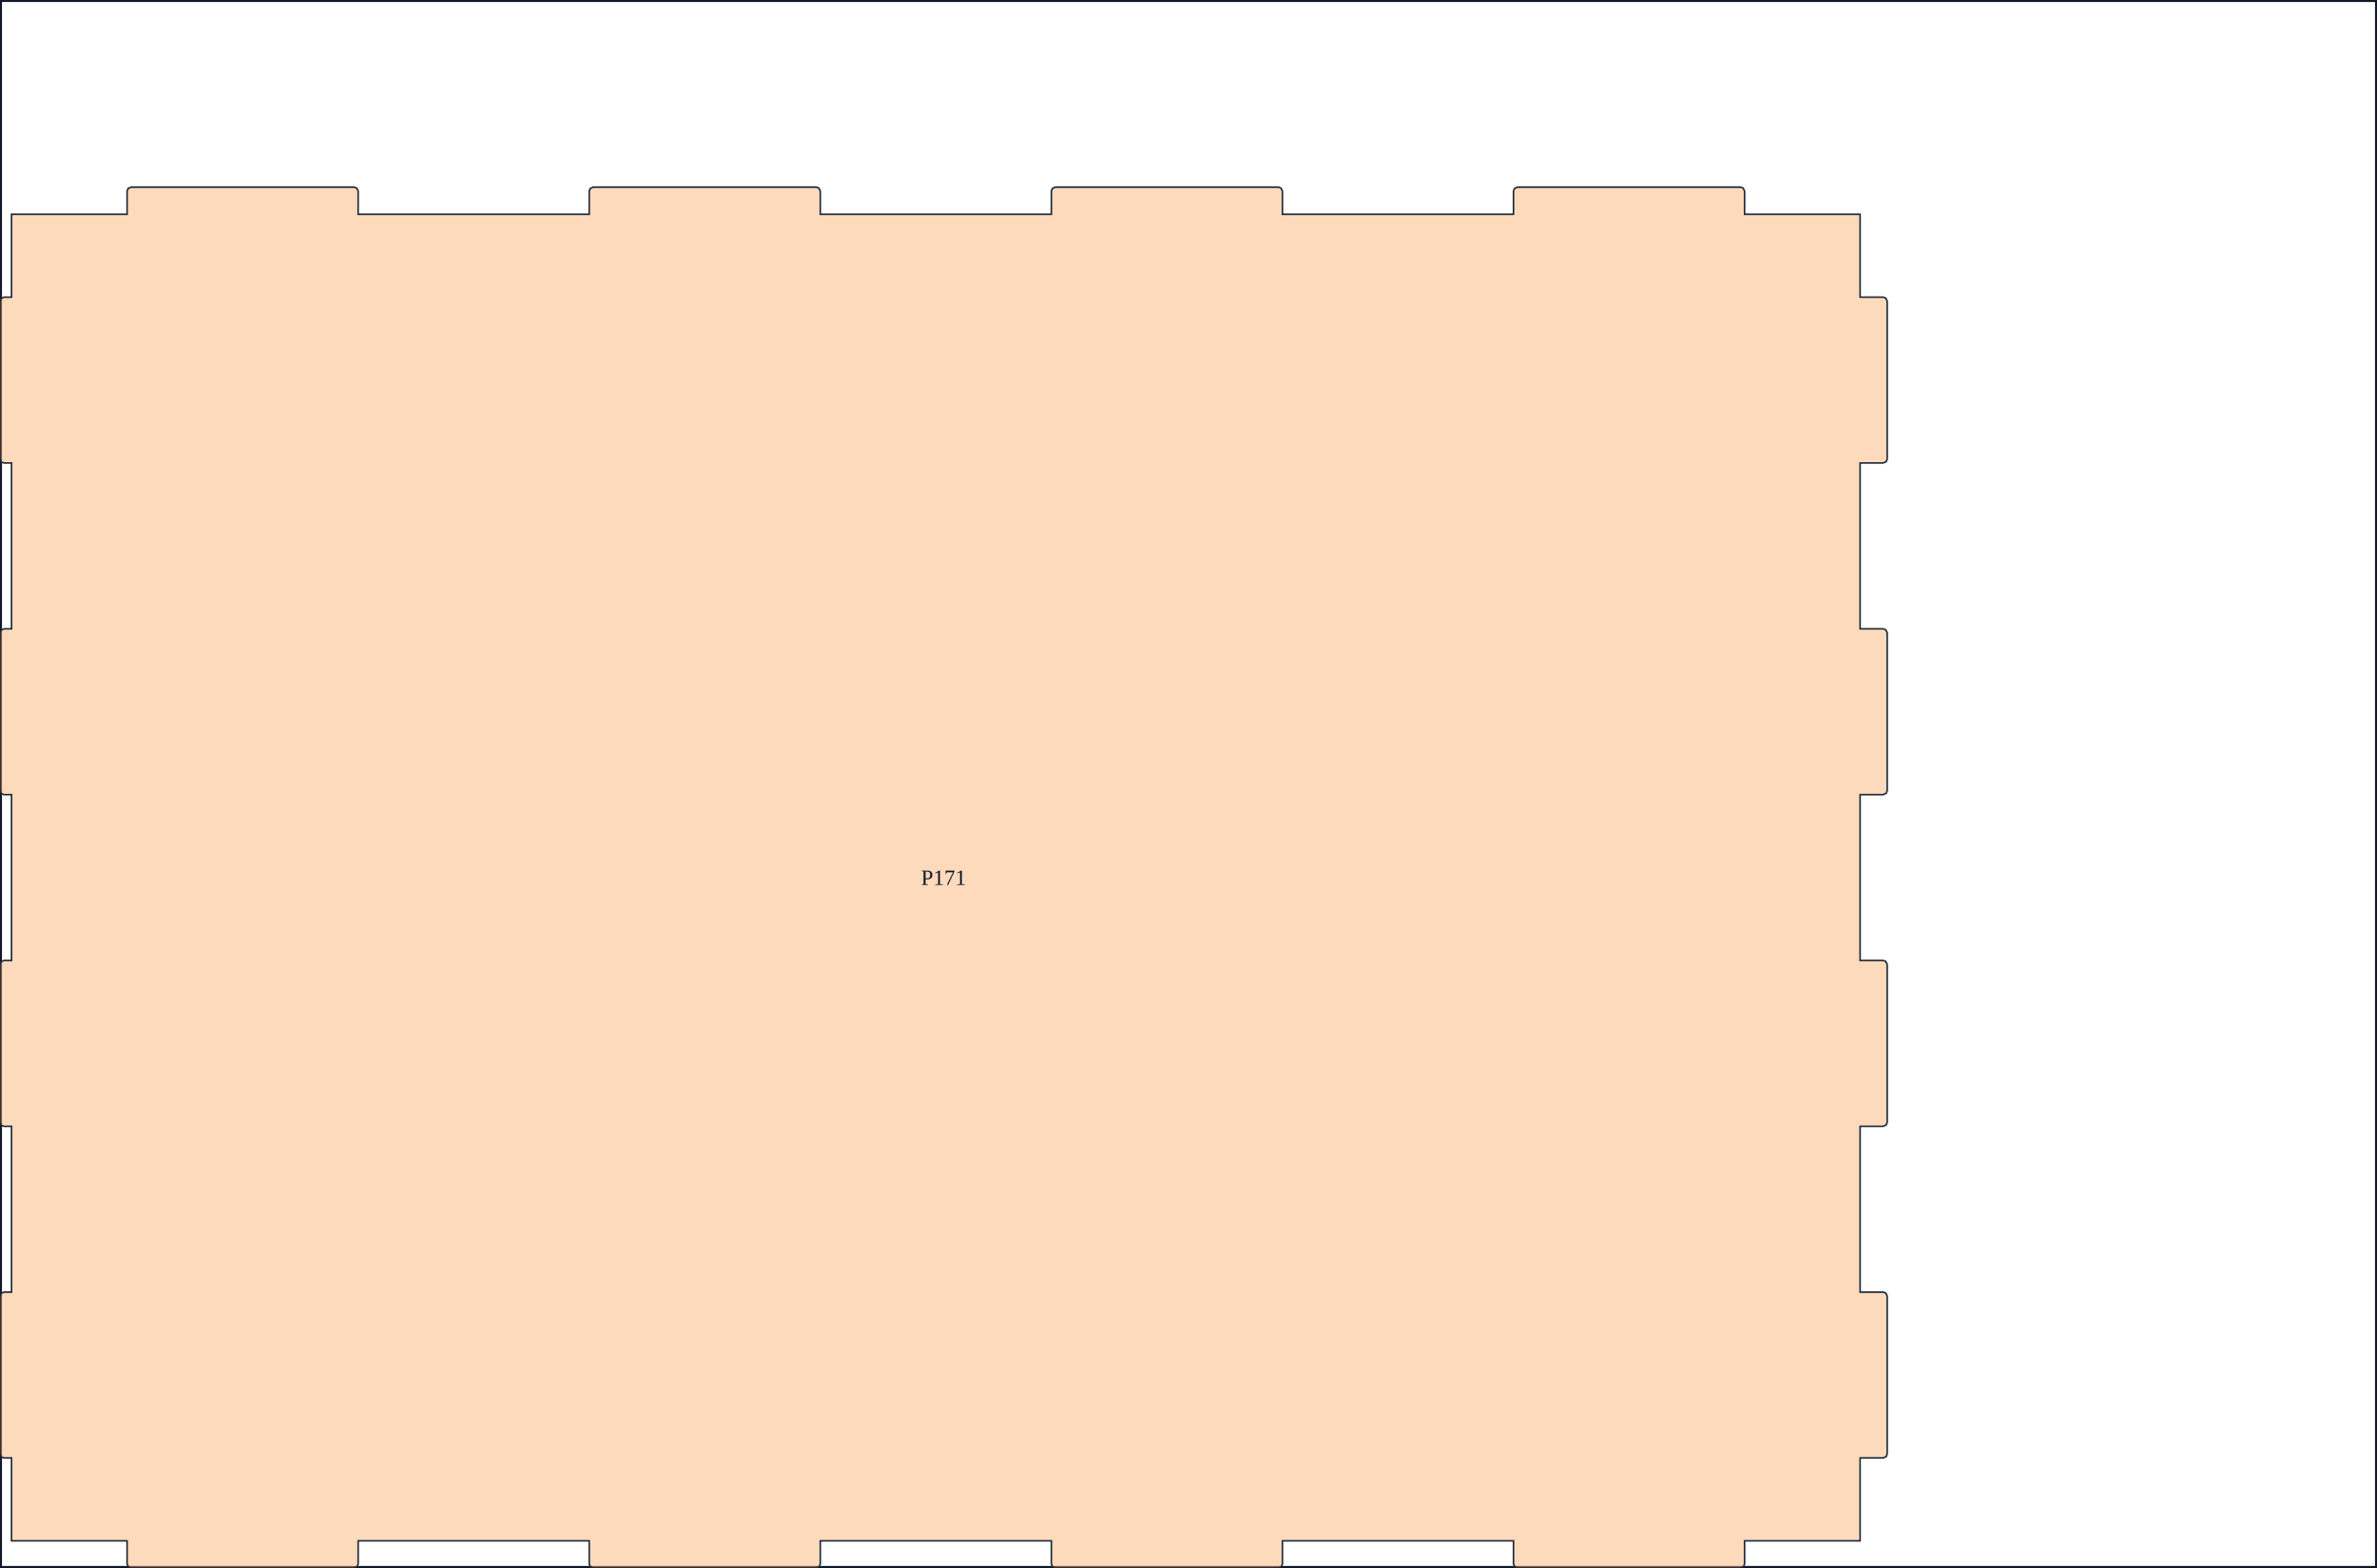
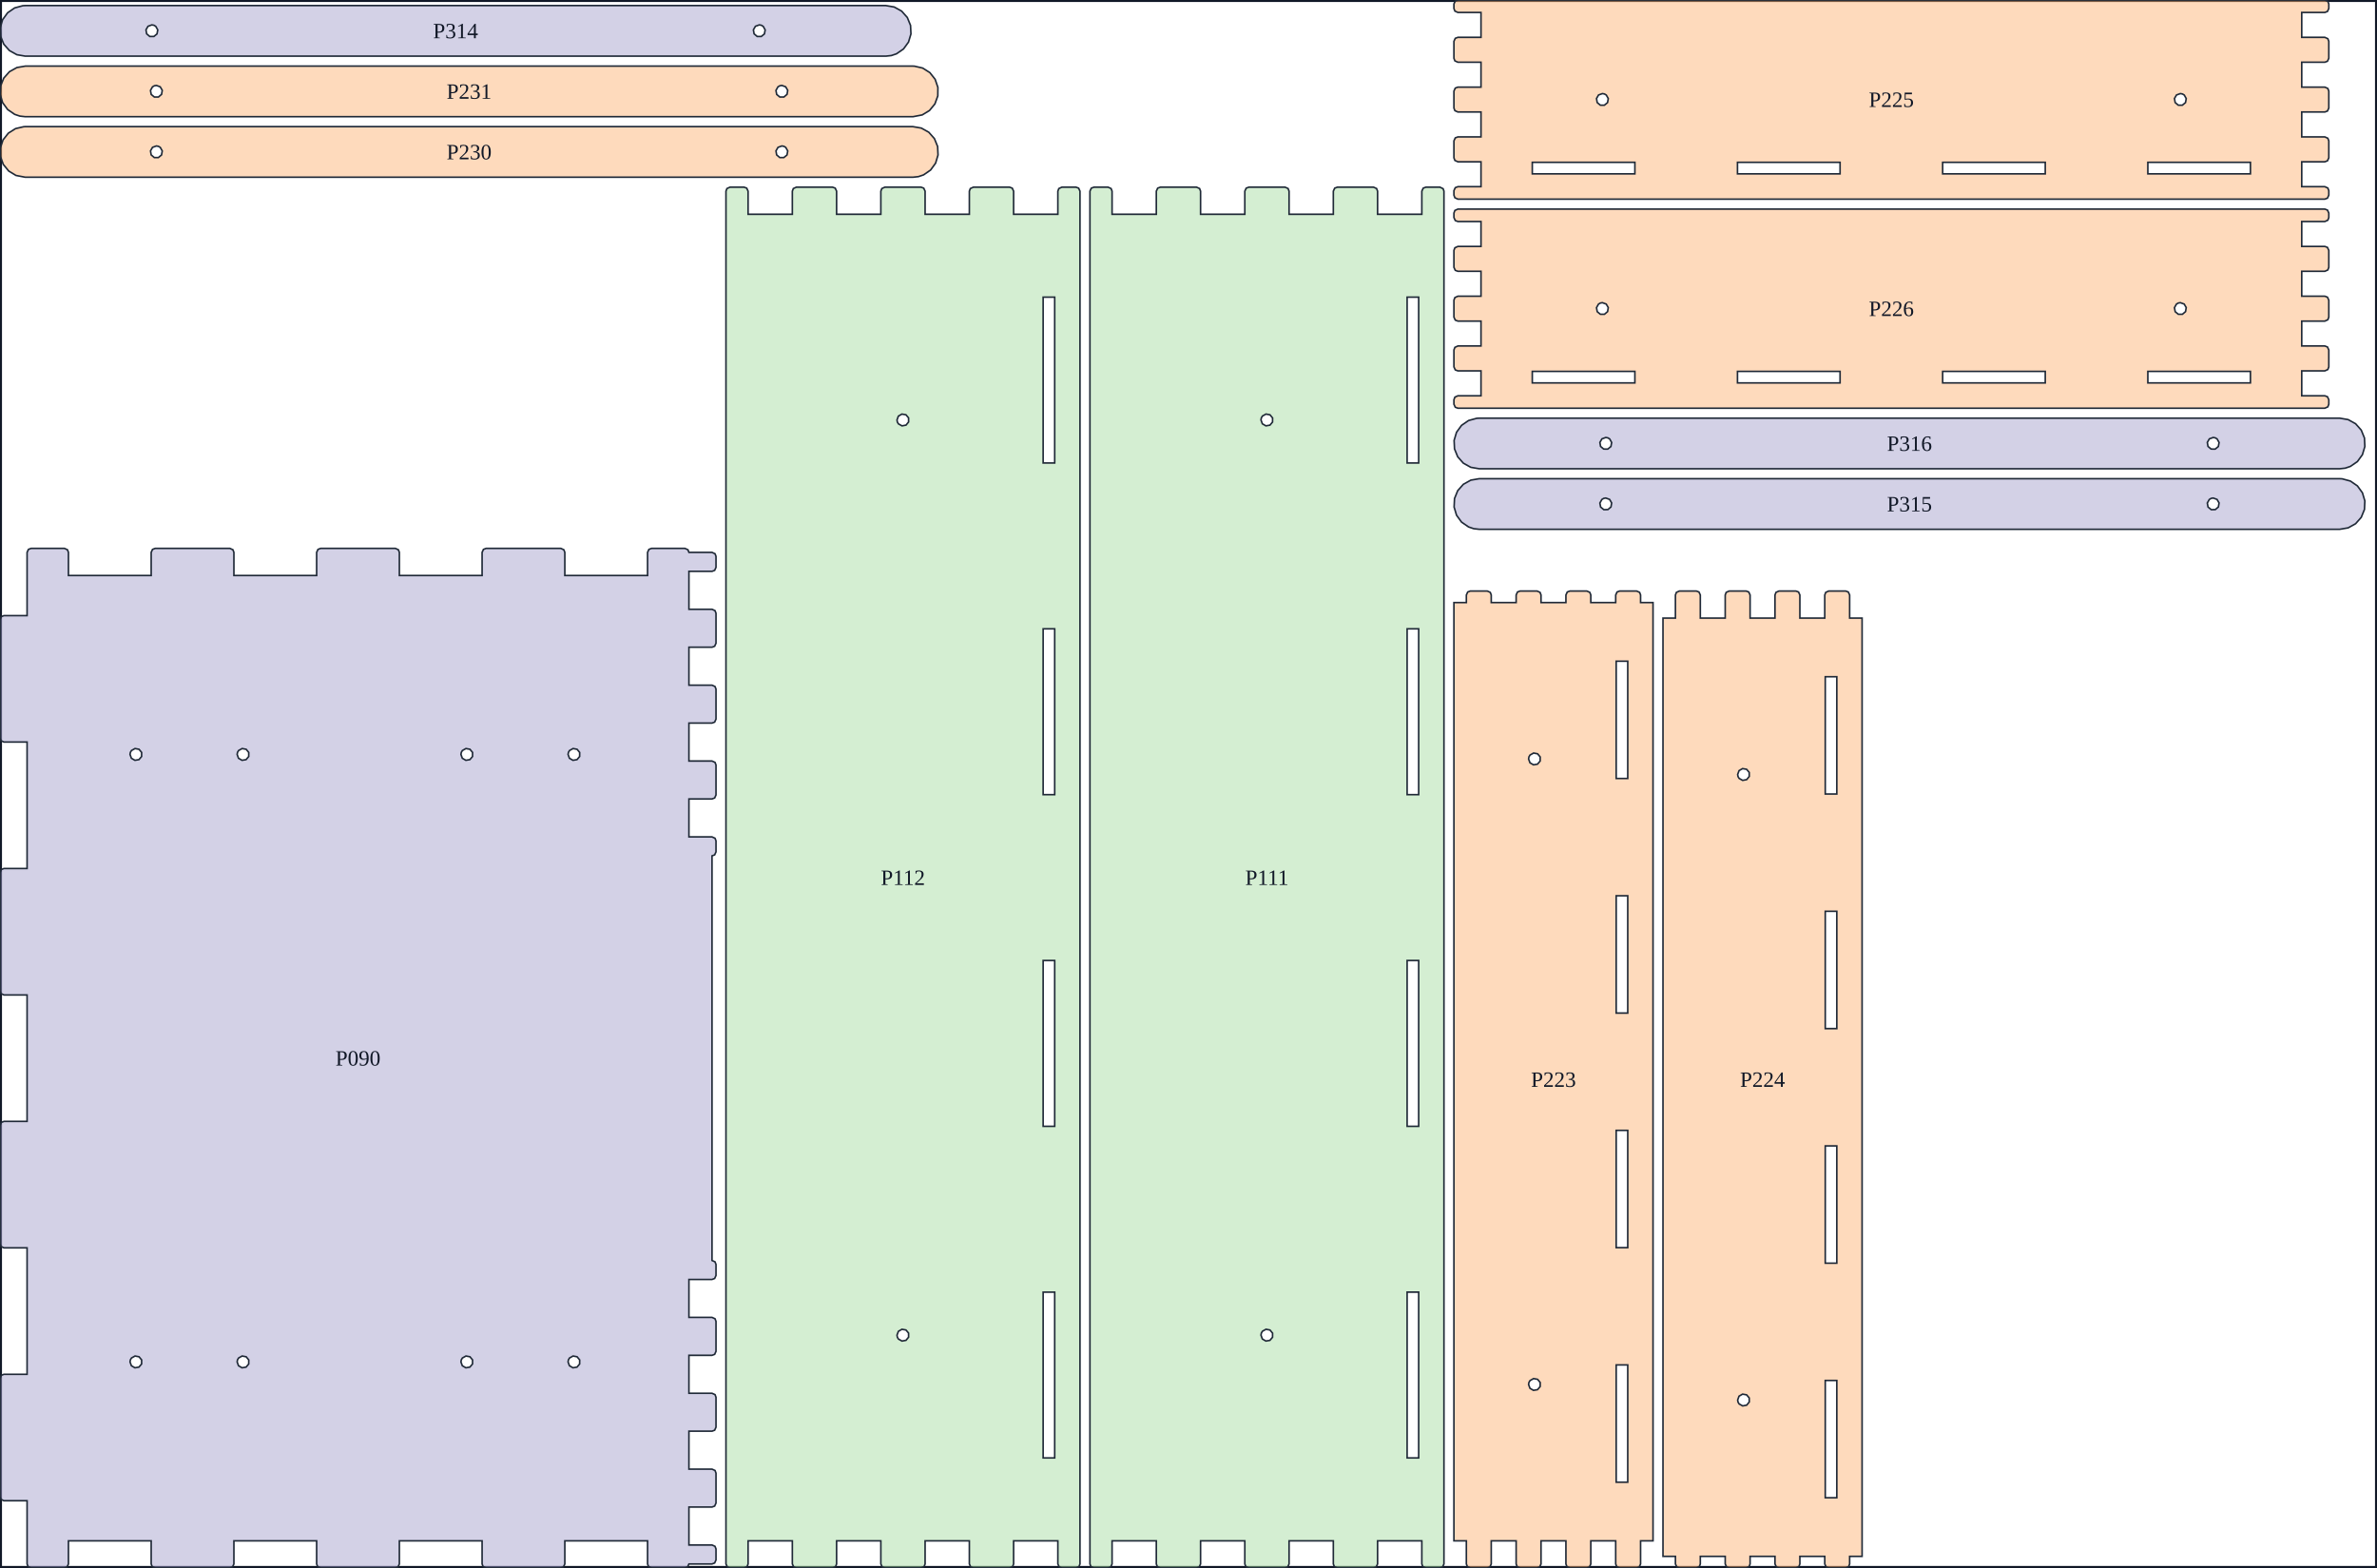
<svg xmlns="http://www.w3.org/2000/svg" width="1193.8mm" height="787.4mm" viewBox="0 0 1193.8 787.4">
  <rect width="1193.8" height="787.4" fill="white" stroke="#111827" stroke-width="2" />
  <g transform="translate(0 787.4) scale(1 -1)">
-     <path d="M 934.200 471.613 L 934.200 554.888 L 945.800 554.888 L 947.306 555.572 L 947.800 556.888 L 947.800 636.163 L 947.116 637.669 L 945.800 638.163 L 934.200 638.163 L 934.200 679.800 L 876.175 679.800 L 876.175 691.400 L 875.491 692.906 L 874.175 693.400 L 762.125 693.400 L 760.619 692.716 L 760.125 691.400 L 760.125 679.800 L 644.075 679.800 L 644.075 691.400 L 643.391 692.906 L 642.075 693.400 L 530.025 693.400 L 528.519 692.716 L 528.025 691.400 L 528.025 679.800 L 411.975 679.800 L 411.975 691.400 L 411.291 692.906 L 409.975 693.400 L 297.925 693.400 L 296.419 692.716 L 295.925 691.400 L 295.925 679.800 L 179.875 679.800 L 179.875 691.400 L 179.191 692.906 L 177.875 693.400 L 65.825 693.400 L 64.319 692.716 L 63.825 691.400 L 63.825 679.800 L 5.800 679.800 L 5.800 638.163 L 2.000 638.163 L 0.494 637.478 L 0.000 636.163 L 0.000 556.888 L 0.684 555.381 L 2.000 554.888 L 5.800 554.888 L 5.800 471.613 L 2.000 471.613 L 0.494 470.928 L 0.000 469.613 L 0.000 390.338 L 0.684 388.831 L 2.000 388.338 L 5.800 388.338 L 5.800 305.063 L 2.000 305.063 L 0.494 304.378 L 0.000 303.063 L 0.000 223.788 L 0.684 222.281 L 2.000 221.788 L 5.800 221.788 L 5.800 138.513 L 2.000 138.513 L 0.494 137.828 L 0.000 136.513 L 0.000 57.238 L 0.684 55.731 L 2.000 55.238 L 5.800 55.238 L 5.800 13.600 L 63.825 13.600 L 63.825 2.000 L 64.509 0.494 L 65.825 0.000 L 177.875 0.000 L 179.381 0.684 L 179.875 2.000 L 179.875 13.600 L 295.925 13.600 L 295.925 2.000 L 296.609 0.494 L 297.925 0.000 L 409.975 0.000 L 411.481 0.684 L 411.975 2.000 L 411.975 13.600 L 528.025 13.600 L 528.025 2.000 L 528.709 0.494 L 530.025 0.000 L 642.075 0.000 L 643.581 0.684 L 644.075 2.000 L 644.075 13.600 L 760.125 13.600 L 760.125 2.000 L 760.809 0.494 L 762.125 0.000 L 874.175 0.000 L 875.681 0.684 L 876.175 2.000 L 876.175 13.600 L 934.200 13.600 L 934.200 55.238 L 945.800 55.238 L 947.306 55.922 L 947.800 57.238 L 947.800 136.513 L 947.116 138.019 L 945.800 138.513 L 934.200 138.513 L 934.200 221.788 L 945.800 221.788 L 947.306 222.472 L 947.800 223.788 L 947.800 303.063 L 947.116 304.569 L 945.800 305.063 L 934.200 305.063 L 934.200 388.338 L 945.800 388.338 L 947.306 389.022 L 947.800 390.338 L 947.800 469.613 L 947.116 471.119 L 945.800 471.613 L 934.200 471.613 Z" fill="#fdae6b" fill-opacity="0.45" fill-rule="evenodd" stroke="#1f2937" stroke-width="0.8" />
+     <path d="M 325.225 498.400 L 325.225 510.000 L 325.909 511.506 L 327.225 512.000 L 344.000 512.000 L 345.506 511.316 L 346.000 510.000 L 357.600 510.000 L 359.106 509.316 L 359.600 508.000 L 359.600 502.475 L 358.916 500.969 L 357.600 500.475 L 346.000 500.475 L 346.000 481.425 L 357.600 481.425 L 359.106 480.741 L 359.600 479.425 L 359.600 464.375 L 358.916 462.869 L 357.600 462.375 L 346.000 462.375 L 346.000 443.325 L 357.600 443.325 L 359.106 442.641 L 359.600 441.325 L 359.600 426.275 L 358.916 424.769 L 357.600 424.275 L 346.000 424.275 L 346.000 405.225 L 357.600 405.225 L 359.106 404.541 L 359.600 403.225 L 359.600 388.175 L 358.916 386.669 L 357.600 386.175 L 346.000 386.175 L 346.000 367.125 L 357.600 367.125 L 359.106 366.441 L 359.600 365.125 L 359.600 359.600 L 358.916 358.094 L 357.600 357.600 L 357.600 154.400 L 359.106 153.716 L 359.600 152.400 L 359.600 146.875 L 358.916 145.369 L 357.600 144.875 L 346.000 144.875 L 346.000 125.825 L 357.600 125.825 L 359.106 125.141 L 359.600 123.825 L 359.600 108.775 L 358.916 107.269 L 357.600 106.775 L 346.000 106.775 L 346.000 87.725 L 357.600 87.725 L 359.106 87.041 L 359.600 85.725 L 359.600 70.675 L 358.916 69.169 L 357.600 68.675 L 346.000 68.675 L 346.000 49.625 L 357.600 49.625 L 359.106 48.941 L 359.600 47.625 L 359.600 32.575 L 358.916 31.069 L 357.600 30.575 L 346.000 30.575 L 346.000 11.525 L 357.600 11.525 L 359.106 10.841 L 359.600 9.525 L 359.600 4.000 L 358.916 2.494 L 357.600 2.000 L 346.000 2.000 L 345.316 0.494 L 344.000 0.000 L 327.225 0.000 L 325.719 0.684 L 325.225 2.000 L 325.225 13.600 L 283.675 13.600 L 283.675 2.000 L 282.991 0.494 L 281.675 0.000 L 244.125 0.000 L 242.619 0.684 L 242.125 2.000 L 242.125 13.600 L 200.575 13.600 L 200.575 2.000 L 199.891 0.494 L 198.575 0.000 L 161.025 0.000 L 159.519 0.684 L 159.025 2.000 L 159.025 13.600 L 117.475 13.600 L 117.475 2.000 L 116.791 0.494 L 115.475 0.000 L 77.925 0.000 L 76.419 0.684 L 75.925 2.000 L 75.925 13.600 L 34.375 13.600 L 34.375 2.000 L 33.691 0.494 L 32.375 0.000 L 15.600 0.000 L 14.094 0.684 L 13.600 2.000 L 13.600 33.750 L 2.000 33.750 L 0.494 34.434 L 0.000 35.750 L 0.000 95.250 L 0.684 96.756 L 2.000 97.250 L 13.600 97.250 L 13.600 160.750 L 2.000 160.750 L 0.494 161.434 L 0.000 162.750 L 0.000 222.250 L 0.684 223.756 L 2.000 224.250 L 13.600 224.250 L 13.600 287.750 L 2.000 287.750 L 0.494 288.434 L 0.000 289.750 L 0.000 349.250 L 0.684 350.756 L 2.000 351.250 L 13.600 351.250 L 13.600 414.750 L 2.000 414.750 L 0.494 415.434 L 0.000 416.750 L 0.000 476.250 L 0.684 477.756 L 2.000 478.250 L 13.600 478.250 L 13.600 510.000 L 14.284 511.506 L 15.600 512.000 L 32.375 512.000 L 33.881 511.316 L 34.375 510.000 L 34.375 498.400 L 75.925 498.400 L 75.925 510.000 L 76.609 511.506 L 77.925 512.000 L 115.475 512.000 L 116.981 511.316 L 117.475 510.000 L 117.475 498.400 L 159.025 498.400 L 159.025 510.000 L 159.709 511.506 L 161.025 512.000 L 198.575 512.000 L 200.081 511.316 L 200.575 510.000 L 200.575 498.400 L 242.125 498.400 L 242.125 510.000 L 242.809 511.506 L 244.125 512.000 L 281.675 512.000 L 283.181 511.316 L 283.675 510.000 L 283.675 498.400 L 325.225 498.400 Z M 285.300 103.467 L 285.998 101.542 L 287.768 100.514 L 289.786 100.860 L 291.112 102.420 L 291.128 104.467 L 289.828 106.048 L 287.817 106.427 L 286.030 105.428 L 285.488 104.513 L 285.300 103.467 Z M 231.500 103.467 L 232.198 101.542 L 233.968 100.514 L 235.986 100.860 L 237.312 102.420 L 237.328 104.467 L 236.028 106.048 L 234.017 106.427 L 232.230 105.428 L 231.688 104.513 L 231.500 103.467 Z M 119.100 103.467 L 119.798 101.542 L 121.568 100.514 L 123.586 100.860 L 124.912 102.420 L 124.928 104.467 L 123.628 106.048 L 121.617 106.427 L 119.830 105.428 L 119.288 104.513 L 119.100 103.467 Z M 65.300 103.467 L 65.998 101.542 L 67.768 100.514 L 69.786 100.860 L 71.112 102.420 L 71.128 104.467 L 69.828 106.048 L 67.817 106.427 L 66.030 105.428 L 65.488 104.513 L 65.300 103.467 Z M 285.300 408.533 L 285.998 406.609 L 287.768 405.581 L 289.786 405.927 L 291.112 407.487 L 291.128 409.534 L 289.828 411.115 L 287.817 411.494 L 286.030 410.495 L 285.488 409.580 L 285.300 408.533 Z M 231.500 408.533 L 232.198 406.609 L 233.968 405.581 L 235.986 405.927 L 237.312 407.487 L 237.328 409.534 L 236.028 411.115 L 234.017 411.494 L 232.230 410.495 L 231.688 409.580 L 231.500 408.533 Z M 119.100 408.533 L 119.798 406.609 L 121.568 405.581 L 123.586 405.927 L 124.912 407.487 L 124.928 409.534 L 123.628 411.115 L 121.617 411.494 L 119.830 410.495 L 119.288 409.580 L 119.100 408.533 Z M 65.300 408.533 L 65.998 406.609 L 67.768 405.581 L 69.786 405.927 L 71.112 407.487 L 71.128 409.534 L 69.828 411.115 L 67.817 411.494 L 66.030 410.495 L 65.488 409.580 L 65.300 408.533 Z" fill="#9e9ac8" fill-opacity="0.45" fill-rule="evenodd" stroke="#1f2937" stroke-width="0.8" />
+     <path d="M 509.062 2.000 L 509.062 13.600 L 525.731 13.600 L 531.288 13.600 L 531.288 2.000 L 531.972 0.494 L 533.288 0.000 L 540.400 0.000 L 541.906 0.684 L 542.400 2.000 L 542.400 691.400 L 541.716 692.906 L 540.400 693.400 L 533.288 693.400 L 531.781 692.716 L 531.288 691.400 L 531.288 679.800 L 509.063 679.800 L 509.063 691.400 L 508.378 692.906 L 507.063 693.400 L 488.838 693.400 L 487.331 692.716 L 486.838 691.400 L 486.838 679.800 L 464.613 679.800 L 464.613 691.400 L 463.928 692.906 L 462.613 693.400 L 444.388 693.400 L 442.881 692.716 L 442.388 691.400 L 442.388 679.800 L 420.163 679.800 L 420.163 691.400 L 419.478 692.906 L 418.163 693.400 L 399.938 693.400 L 398.431 692.716 L 397.938 691.400 L 397.938 679.800 L 375.713 679.800 L 375.713 691.400 L 375.028 692.906 L 373.713 693.400 L 366.600 693.400 L 365.094 692.716 L 364.600 691.400 L 364.600 2.000 L 365.284 0.494 L 366.600 0.000 L 373.713 0.000 L 375.219 0.684 L 375.713 2.000 L 375.713 13.600 L 397.938 13.600 L 397.938 2.000 L 398.622 0.494 L 399.938 0.000 L 418.163 0.000 L 419.669 0.684 L 420.163 2.000 L 420.163 13.600 L 442.388 13.600 L 442.388 2.000 L 443.072 0.494 L 444.388 0.000 L 462.613 0.000 L 464.119 0.684 L 464.613 2.000 L 464.613 13.600 L 486.838 13.600 L 486.838 2.000 L 487.522 0.494 L 488.838 0.000 L 507.062 0.000 L 508.569 0.684 L 509.062 2.000 Z M 529.700 638.162 L 529.700 554.887 L 523.900 554.887 L 523.900 638.162 L 529.700 638.162 Z M 529.700 471.612 L 529.700 388.337 L 523.900 388.337 L 523.900 471.612 L 529.700 471.612 Z M 450.500 576.500 L 451.198 578.424 L 452.968 579.453 L 454.986 579.106 L 456.312 577.547 L 456.328 575.500 L 455.028 573.918 L 453.017 573.539 L 451.230 574.538 L 450.688 575.453 L 450.500 576.500 Z M 529.700 305.062 L 529.700 221.787 L 523.900 221.787 L 523.900 305.062 L 529.700 305.062 Z M 529.700 138.512 L 529.700 55.237 L 525.350 55.237 L 523.900 55.237 L 523.900 138.512 L 529.700 138.512 Z M 450.500 116.900 L 451.198 118.824 L 452.968 119.853 L 454.986 119.506 L 456.312 117.947 L 456.328 115.900 L 455.028 114.318 L 453.017 113.939 L 451.230 114.938 L 450.688 115.853 L 450.500 116.900 Z" fill="#a1d99b" fill-opacity="0.45" fill-rule="evenodd" stroke="#1f2937" stroke-width="0.8" />
+     <path d="M 716.088 693.400 L 723.200 693.400 L 724.776 692.631 L 725.200 691.400 L 725.200 2.000 L 724.516 0.494 L 723.200 0.000 L 716.087 0.000 L 714.581 0.684 L 714.087 2.000 L 714.087 13.600 L 691.863 13.600 L 691.862 2.000 L 691.178 0.494 L 689.862 0.000 L 671.638 0.000 L 670.131 0.684 L 669.638 2.000 L 669.638 13.600 L 647.413 13.600 L 647.413 2.000 L 646.728 0.494 L 645.413 0.000 L 627.188 0.000 L 625.681 0.684 L 625.188 2.000 L 625.188 13.600 L 602.962 13.600 L 602.962 2.000 L 602.278 0.494 L 600.962 0.000 L 582.737 0.000 L 581.231 0.684 L 580.737 2.000 L 580.737 13.600 L 558.513 13.600 L 558.513 2.000 L 557.828 0.494 L 556.513 0.000 L 549.400 0.000 L 547.894 0.684 L 547.400 2.000 L 547.400 691.400 L 548.084 692.906 L 549.400 693.400 L 556.513 693.400 L 558.019 692.716 L 558.513 691.400 L 558.513 679.800 L 580.738 679.800 L 580.738 691.400 L 581.422 692.906 L 582.738 693.400 L 600.963 693.400 L 602.469 692.716 L 602.963 691.400 L 602.963 679.800 L 625.188 679.800 L 625.188 691.400 L 625.872 692.906 L 627.188 693.400 L 645.413 693.400 L 646.919 692.716 L 647.413 691.400 L 647.413 679.800 L 669.638 679.800 L 669.638 691.400 L 670.322 692.906 L 671.638 693.400 L 689.863 693.400 L 691.369 692.716 L 691.863 691.400 L 691.863 679.800 L 714.088 679.800 L 714.088 691.400 L 714.772 692.906 L 716.088 693.400 Z M 706.700 138.513 L 706.700 55.238 L 712.500 55.238 L 712.500 138.513 L 706.700 138.513 Z M 706.700 305.062 L 706.700 221.788 L 712.500 221.788 L 712.500 305.062 L 706.700 305.062 Z M 633.300 116.900 L 633.998 114.976 L 635.768 113.947 L 637.786 114.294 L 639.112 115.853 L 639.128 117.900 L 637.828 119.482 L 635.817 119.861 L 634.030 118.862 L 633.488 117.947 L 633.300 116.900 Z M 706.700 471.612 L 706.700 388.337 L 712.500 388.337 L 712.500 471.612 L 706.700 471.612 Z M 706.700 638.162 L 706.700 554.887 L 712.500 554.887 L 712.500 638.162 L 706.700 638.162 Z M 633.300 576.500 L 633.998 574.576 L 635.768 573.547 L 637.786 573.894 L 639.112 575.453 L 639.128 577.500 L 637.828 579.082 L 635.817 579.461 L 634.030 578.462 L 633.488 577.547 L 633.300 576.500 Z" fill="#a1d99b" fill-opacity="0.45" fill-rule="evenodd" stroke="#1f2937" stroke-width="0.8" />
+     <path d="M 748.950 488.600 L 748.950 484.800 L 761.450 484.800 L 761.450 488.600 L 762.134 490.106 L 763.450 490.600 L 771.950 490.600 L 773.456 489.916 L 773.950 488.600 L 773.950 484.800 L 786.450 484.800 L 786.450 488.600 L 787.134 490.106 L 788.450 490.600 L 796.950 490.600 L 798.456 489.916 L 798.950 488.600 L 798.950 484.800 L 811.450 484.800 L 811.450 488.600 L 812.134 490.106 L 813.450 490.600 L 821.950 490.600 L 823.456 489.916 L 823.950 488.600 L 823.950 484.800 L 830.200 484.800 L 830.200 13.600 L 823.950 13.600 L 823.950 2.000 L 823.266 0.494 L 821.950 0.000 L 813.450 0.000 L 811.944 0.684 L 811.450 2.000 L 811.450 13.600 L 798.950 13.600 L 798.950 2.000 L 798.266 0.494 L 796.950 0.000 L 788.450 0.000 L 786.944 0.684 L 786.450 2.000 L 786.450 13.600 L 773.950 13.600 L 773.950 2.000 L 773.266 0.494 L 771.950 0.000 L 763.450 0.000 L 761.944 0.684 L 761.450 2.000 L 761.450 13.600 L 748.950 13.600 L 748.950 2.000 L 748.266 0.494 L 746.950 0.000 L 738.450 0.000 L 736.944 0.684 L 736.450 2.000 L 736.450 13.600 L 730.200 13.600 L 730.200 484.800 L 736.450 484.800 L 736.450 488.600 L 737.134 490.106 L 738.450 490.600 L 746.950 490.600 L 748.456 489.916 L 748.950 488.600 Z M 817.500 43.050 L 817.500 101.950 L 811.700 101.950 L 811.700 43.050 L 817.500 43.050 Z M 817.500 160.850 L 817.500 219.750 L 811.700 219.750 L 811.700 160.850 L 817.500 160.850 Z M 767.700 92.133 L 768.398 90.209 L 770.168 89.181 L 772.186 89.527 L 773.512 91.087 L 773.528 93.134 L 772.228 94.715 L 770.217 95.094 L 768.430 94.095 L 767.888 93.180 L 767.700 92.133 Z M 817.500 278.650 L 817.500 337.550 L 811.700 337.550 L 811.700 278.650 L 817.500 278.650 Z M 817.500 396.450 L 817.500 455.350 L 811.700 455.350 L 811.700 396.450 L 817.500 396.450 Z M 767.700 406.267 L 768.398 404.342 L 770.168 403.314 L 772.186 403.660 L 773.512 405.220 L 773.528 407.267 L 772.228 408.848 L 770.217 409.227 L 768.430 408.228 L 767.888 407.313 L 767.700 406.267 Z" fill="#fdae6b" fill-opacity="0.45" fill-rule="evenodd" stroke="#1f2937" stroke-width="0.8" />
+     <path d="M 853.950 2.000 L 853.950 5.800 L 866.450 5.800 L 866.450 2.000 L 867.134 0.494 L 868.450 0.000 L 876.950 0.000 L 878.456 0.684 L 878.950 2.000 L 878.950 5.800 L 891.450 5.800 L 891.450 2.000 L 892.134 0.494 L 893.450 0.000 L 901.950 0.000 L 903.456 0.684 L 903.950 2.000 L 903.950 5.800 L 916.450 5.800 L 916.450 2.000 L 917.134 0.494 L 918.450 0.000 L 926.950 0.000 L 928.456 0.684 L 928.950 2.000 L 928.950 5.800 L 935.200 5.800 L 935.200 477.000 L 928.950 477.000 L 928.950 488.600 L 928.266 490.106 L 926.950 490.600 L 918.450 490.600 L 916.944 489.916 L 916.450 488.600 L 916.450 477.000 L 903.950 477.000 L 903.950 488.600 L 903.266 490.106 L 901.950 490.600 L 893.450 490.600 L 891.944 489.916 L 891.450 488.600 L 891.450 477.000 L 878.950 477.000 L 878.950 488.600 L 878.266 490.106 L 876.950 490.600 L 868.450 490.600 L 866.944 489.916 L 866.450 488.600 L 866.450 477.000 L 853.950 477.000 L 853.950 488.600 L 853.266 490.106 L 851.950 490.600 L 843.450 490.600 L 841.944 489.916 L 841.450 488.600 L 841.450 477.000 L 835.200 477.000 L 835.200 5.800 L 841.450 5.800 L 841.450 2.000 L 842.134 0.494 L 843.450 0.000 L 851.950 0.000 L 853.456 0.684 L 853.950 2.000 Z M 922.500 447.550 L 922.500 388.650 L 916.700 388.650 L 916.700 447.550 L 922.500 447.550 Z M 922.500 329.750 L 922.500 270.850 L 916.700 270.850 L 916.700 329.750 L 922.500 329.750 Z M 872.700 398.467 L 873.398 400.391 L 875.168 401.419 L 877.186 401.073 L 878.512 399.513 L 878.528 397.466 L 877.228 395.885 L 875.217 395.506 L 873.430 396.505 L 872.888 397.420 L 872.700 398.467 Z M 922.500 211.950 L 922.500 153.050 L 916.700 153.050 L 916.700 211.950 L 922.500 211.950 Z M 922.500 94.150 L 922.500 35.250 L 916.700 35.250 L 916.700 94.150 L 922.500 94.150 Z M 872.700 84.333 L 873.398 86.258 L 875.168 87.286 L 877.186 86.940 L 878.512 85.380 L 878.528 83.333 L 877.228 81.752 L 875.217 81.373 L 873.430 82.372 L 872.888 83.287 L 872.700 84.333 Z" fill="#fdae6b" fill-opacity="0.45" fill-rule="evenodd" stroke="#1f2937" stroke-width="0.8" />
+     <path d="M 730.200 689.400 L 730.200 691.650 L 730.884 693.156 L 732.200 693.650 L 743.800 693.650 L 743.800 706.150 L 732.200 706.150 L 730.694 706.834 L 730.200 708.150 L 730.200 716.650 L 730.884 718.156 L 732.200 718.650 L 743.800 718.650 L 743.800 731.150 L 732.200 731.150 L 730.694 731.834 L 730.200 733.150 L 730.200 741.650 L 730.884 743.156 L 732.200 743.650 L 743.800 743.650 L 743.800 756.150 L 732.200 756.150 L 730.694 756.834 L 730.200 758.150 L 730.200 766.650 L 730.884 768.156 L 732.200 768.650 L 743.800 768.650 L 743.800 781.150 L 732.200 781.150 L 730.694 781.834 L 730.200 783.150 L 730.200 785.400 L 730.884 786.906 L 732.200 787.400 L 1167.600 787.400 L 1169.106 786.716 L 1169.600 785.400 L 1169.600 783.150 L 1168.916 781.644 L 1167.600 781.150 L 1156.000 781.150 L 1156.000 768.650 L 1167.600 768.650 L 1169.106 767.966 L 1169.600 766.650 L 1169.600 758.150 L 1168.916 756.644 L 1167.600 756.150 L 1156.000 756.150 L 1156.000 743.650 L 1167.600 743.650 L 1169.106 742.966 L 1169.600 741.650 L 1169.600 733.150 L 1168.916 731.644 L 1167.600 731.150 L 1156.000 731.150 L 1156.000 718.650 L 1167.600 718.650 L 1169.106 717.966 L 1169.600 716.650 L 1169.600 708.150 L 1168.916 706.644 L 1167.600 706.150 L 1156.000 706.150 L 1156.000 693.650 L 1167.600 693.650 L 1169.106 692.966 L 1169.600 691.650 L 1169.600 689.400 L 1168.916 687.894 L 1167.600 687.400 L 732.200 687.400 L 730.694 688.084 L 730.200 689.400 Z M 821.088 705.900 L 769.563 705.900 L 769.563 700.100 L 821.088 700.100 L 821.088 705.900 Z M 924.138 705.900 L 872.613 705.900 L 872.613 700.100 L 924.138 700.100 L 924.138 705.900 Z M 804.767 740.400 L 802.842 739.702 L 801.814 737.932 L 802.160 735.914 L 803.720 734.588 L 805.767 734.572 L 807.348 735.872 L 807.727 737.883 L 806.728 739.670 L 805.813 740.212 L 804.767 740.400 Z M 1027.188 705.900 L 975.663 705.900 L 975.663 700.100 L 1027.188 700.100 L 1027.188 705.900 Z M 1130.238 705.900 L 1078.713 705.900 L 1078.713 700.100 L 1130.238 700.100 L 1130.238 705.900 Z M 1095.033 740.400 L 1093.109 739.702 L 1092.081 737.932 L 1092.427 735.914 L 1093.987 734.588 L 1096.034 734.572 L 1097.615 735.872 L 1097.994 737.883 L 1096.995 739.670 L 1096.080 740.212 L 1095.033 740.400 Z" fill="#fdae6b" fill-opacity="0.45" fill-rule="evenodd" stroke="#1f2937" stroke-width="0.8" />
+     <path d="M 1169.600 584.400 L 1169.600 586.650 L 1168.916 588.156 L 1167.600 588.650 L 1156.000 588.650 L 1156.000 601.150 L 1167.600 601.150 L 1169.106 601.834 L 1169.600 603.150 L 1169.600 611.650 L 1168.916 613.156 L 1167.600 613.650 L 1156.000 613.650 L 1156.000 626.150 L 1167.600 626.150 L 1169.106 626.834 L 1169.600 628.150 L 1169.600 636.650 L 1168.916 638.156 L 1167.600 638.650 L 1156.000 638.650 L 1156.000 651.150 L 1167.600 651.150 L 1169.106 651.834 L 1169.600 653.150 L 1169.600 661.650 L 1168.916 663.156 L 1167.600 663.650 L 1156.000 663.650 L 1156.000 676.150 L 1167.600 676.150 L 1169.106 676.834 L 1169.600 678.150 L 1169.600 680.400 L 1168.916 681.906 L 1167.600 682.400 L 732.200 682.400 L 730.694 681.716 L 730.200 680.400 L 730.200 678.150 L 730.884 676.644 L 732.200 676.150 L 743.800 676.150 L 743.800 663.650 L 732.200 663.650 L 730.694 662.966 L 730.200 661.650 L 730.200 653.150 L 730.884 651.644 L 732.200 651.150 L 743.800 651.150 L 743.800 638.650 L 732.200 638.650 L 730.694 637.966 L 730.200 636.650 L 730.200 628.150 L 730.884 626.644 L 732.200 626.150 L 743.800 626.150 L 743.800 613.650 L 732.200 613.650 L 730.694 612.966 L 730.200 611.650 L 730.200 603.150 L 730.884 601.644 L 732.200 601.150 L 743.800 601.150 L 743.800 588.650 L 732.200 588.650 L 730.694 587.966 L 730.200 586.650 L 730.200 584.400 L 730.884 582.894 L 732.200 582.400 L 1167.600 582.400 L 1169.106 583.084 L 1169.600 584.400 Z M 1078.713 600.900 L 1130.238 600.900 L 1130.238 595.100 L 1078.713 595.100 L 1078.713 600.900 Z M 975.663 600.900 L 1027.188 600.900 L 1027.188 595.100 L 975.663 595.100 L 975.663 600.900 Z M 1095.033 635.400 L 1096.958 634.702 L 1097.986 632.932 L 1097.640 630.914 L 1096.080 629.588 L 1094.033 629.572 L 1092.452 630.872 L 1092.073 632.883 L 1093.072 634.670 L 1093.987 635.212 L 1095.033 635.400 Z M 872.613 600.900 L 924.138 600.900 L 924.138 595.100 L 872.613 595.100 L 872.613 600.900 Z M 769.563 600.900 L 821.088 600.900 L 821.088 595.100 L 769.563 595.100 L 769.563 600.900 Z M 804.767 635.400 L 806.691 634.702 L 807.719 632.932 L 807.373 630.914 L 805.813 629.588 L 803.766 629.572 L 802.185 630.872 L 801.806 632.883 L 802.805 634.670 L 803.720 635.212 L 804.767 635.400 Z" fill="#fdae6b" fill-opacity="0.45" fill-rule="evenodd" stroke="#1f2937" stroke-width="0.8" />
+     <path d="M 458.500 698.400 L 12.700 698.400 L 8.033 699.289 L 4.376 701.508 L 1.664 704.816 L 0.203 708.836 L 0.161 713.114 L 1.540 717.163 L 4.186 720.524 L 7.798 722.816 L 11.966 723.779 L 12.700 723.800 L 458.500 723.800 L 462.716 723.080 L 466.455 721.000 L 469.290 717.798 L 470.902 713.836 L 471.107 709.563 L 469.881 705.465 L 467.365 702.006 L 463.843 699.578 L 461.236 698.698 L 458.500 698.400 Z M 78.533 714.100 L 76.609 713.402 L 75.581 711.632 L 75.927 709.614 L 77.487 708.288 L 79.534 708.272 L 81.115 709.572 L 81.494 711.583 L 80.495 713.370 L 79.580 713.912 L 78.533 714.100 Z M 392.667 714.100 L 390.742 713.402 L 389.714 711.632 L 390.060 709.614 L 391.620 708.288 L 393.667 708.272 L 395.248 709.572 L 395.627 711.583 L 394.628 713.370 L 393.713 713.912 L 392.667 714.100 Z" fill="#fdae6b" fill-opacity="0.45" fill-rule="evenodd" stroke="#1f2937" stroke-width="0.8" />
+     <path d="M 12.700 728.800 L 458.500 728.800 L 463.167 729.689 L 466.824 731.908 L 469.536 735.216 L 470.997 739.236 L 471.039 743.514 L 469.660 747.563 L 467.014 750.924 L 463.402 753.216 L 459.234 754.179 L 458.500 754.200 L 12.700 754.200 L 8.484 753.480 L 4.745 751.400 L 1.910 748.198 L 0.298 744.236 L 0.093 739.963 L 1.319 735.865 L 3.835 732.406 L 7.357 729.978 L 9.964 729.098 L 12.700 728.800 Z M 392.667 744.500 L 394.591 743.802 L 395.619 742.032 L 395.273 740.014 L 393.713 738.688 L 391.666 738.672 L 390.085 739.972 L 389.706 741.983 L 390.705 743.770 L 391.620 744.312 L 392.667 744.500 Z M 78.533 744.500 L 80.458 743.802 L 81.486 742.032 L 81.140 740.014 L 79.580 738.688 L 77.533 738.672 L 75.952 739.972 L 75.573 741.983 L 76.572 743.770 L 77.487 744.312 L 78.533 744.500 Z" fill="#fdae6b" fill-opacity="0.45" fill-rule="evenodd" stroke="#1f2937" stroke-width="0.8" />
+     <path d="M 444.900 759.200 L 12.700 759.200 L 8.484 759.920 L 4.745 762.000 L 1.910 765.202 L 0.298 769.164 L 0.093 773.437 L 1.319 777.535 L 3.835 780.994 L 7.357 783.422 L 11.486 784.542 L 12.700 784.600 L 444.900 784.600 L 449.116 783.880 L 452.855 781.800 L 455.690 778.598 L 457.302 774.636 L 457.507 770.363 L 456.281 766.265 L 453.765 762.806 L 450.243 760.378 L 447.636 759.498 L 444.900 759.200 Z M 76.267 774.900 L 74.342 774.202 L 73.314 772.432 L 73.660 770.414 L 75.220 769.088 L 77.267 769.072 L 78.848 770.372 L 79.227 772.383 L 78.228 774.170 L 77.313 774.712 L 76.267 774.900 Z M 381.333 774.900 L 379.409 774.202 L 378.381 772.432 L 378.727 770.414 L 380.287 769.088 L 382.334 769.072 L 383.915 770.372 L 384.294 772.383 L 383.295 774.170 L 382.380 774.712 L 381.333 774.900 Z" fill="#9e9ac8" fill-opacity="0.45" fill-rule="evenodd" stroke="#1f2937" stroke-width="0.8" />
+     <path d="M 1175.100 552.000 L 742.900 552.000 L 738.684 552.720 L 734.945 554.800 L 732.110 558.002 L 730.498 561.964 L 730.293 566.237 L 731.519 570.335 L 734.035 573.794 L 737.557 576.222 L 741.686 577.342 L 742.900 577.400 L 1175.100 577.400 L 1179.316 576.680 L 1183.055 574.600 L 1185.890 571.398 L 1187.502 567.436 L 1187.707 563.163 L 1186.481 559.065 L 1183.965 555.606 L 1180.443 553.178 L 1177.836 552.298 L 1175.100 552.000 Z M 806.467 567.700 L 804.542 567.002 L 803.514 565.232 L 803.860 563.214 L 805.420 561.888 L 807.467 561.872 L 809.048 563.172 L 809.427 565.183 L 808.428 566.970 L 807.513 567.512 L 806.467 567.700 Z M 1111.533 567.700 L 1109.609 567.002 L 1108.581 565.232 L 1108.927 563.214 L 1110.487 561.888 L 1112.534 561.872 L 1114.115 563.172 L 1114.494 565.183 L 1113.495 566.970 L 1112.580 567.512 L 1111.533 567.700 Z" fill="#9e9ac8" fill-opacity="0.45" fill-rule="evenodd" stroke="#1f2937" stroke-width="0.8" />
+     <path d="M 742.900 521.600 L 1175.100 521.600 L 1179.316 522.320 L 1183.055 524.400 L 1185.890 527.602 L 1187.502 531.564 L 1187.707 535.837 L 1186.481 539.935 L 1183.965 543.394 L 1180.443 545.822 L 1176.314 546.942 L 1175.100 547.000 L 742.900 547.000 L 738.684 546.280 L 734.945 544.200 L 732.110 540.998 L 730.498 537.036 L 730.293 532.763 L 731.519 528.665 L 734.035 525.206 L 737.557 522.778 L 740.164 521.898 L 742.900 521.600 Z M 1111.533 537.300 L 1113.458 536.602 L 1114.486 534.832 L 1114.140 532.814 L 1112.580 531.488 L 1110.533 531.472 L 1108.952 532.772 L 1108.573 534.783 L 1109.572 536.570 L 1110.487 537.112 L 1111.533 537.300 Z M 806.467 537.300 L 808.391 536.602 L 809.419 534.832 L 809.073 532.814 L 807.513 531.488 L 805.466 531.472 L 803.885 532.772 L 803.506 534.783 L 804.505 536.570 L 805.420 537.112 L 806.467 537.300 Z" fill="#9e9ac8" fill-opacity="0.45" fill-rule="evenodd" stroke="#1f2937" stroke-width="0.8" />
  </g>
-   <text x="473.900" y="440.700" text-anchor="middle" dominant-baseline="central" font-size="11" fill="#111827">P171</text>
+   <text x="179.800" y="531.400" text-anchor="middle" dominant-baseline="central" font-size="11" fill="#111827">P090</text>
+   <text x="453.500" y="440.700" text-anchor="middle" dominant-baseline="central" font-size="11" fill="#111827">P112</text>
+   <text x="636.300" y="440.700" text-anchor="middle" dominant-baseline="central" font-size="11" fill="#111827">P111</text>
+   <text x="780.200" y="542.100" text-anchor="middle" dominant-baseline="central" font-size="11" fill="#111827">P223</text>
+   <text x="885.200" y="542.100" text-anchor="middle" dominant-baseline="central" font-size="11" fill="#111827">P224</text>
+   <text x="949.900" y="50.000" text-anchor="middle" dominant-baseline="central" font-size="11" fill="#111827">P225</text>
+   <text x="949.900" y="155.000" text-anchor="middle" dominant-baseline="central" font-size="11" fill="#111827">P226</text>
+   <text x="235.600" y="76.300" text-anchor="middle" dominant-baseline="central" font-size="11" fill="#111827">P230</text>
+   <text x="235.600" y="45.900" text-anchor="middle" dominant-baseline="central" font-size="11" fill="#111827">P231</text>
+   <text x="228.800" y="15.500" text-anchor="middle" dominant-baseline="central" font-size="11" fill="#111827">P314</text>
+   <text x="959.000" y="222.700" text-anchor="middle" dominant-baseline="central" font-size="11" fill="#111827">P316</text>
+   <text x="959.000" y="253.100" text-anchor="middle" dominant-baseline="central" font-size="11" fill="#111827">P315</text>
</svg>
